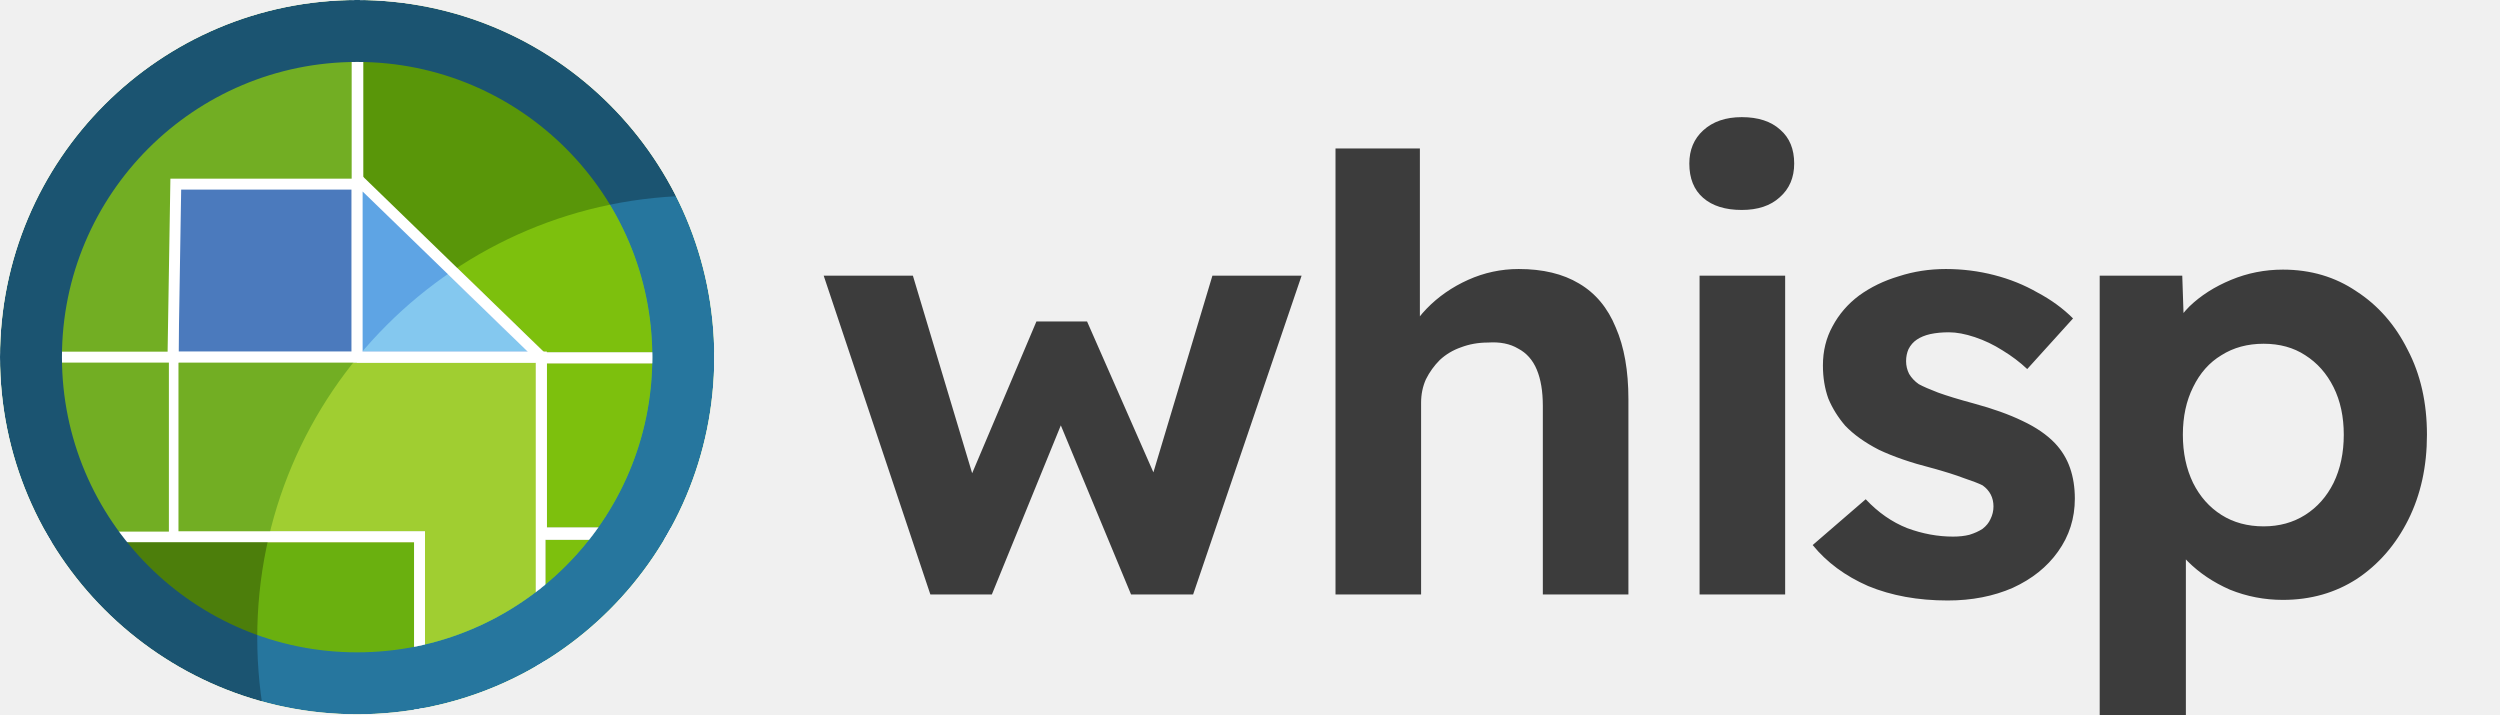
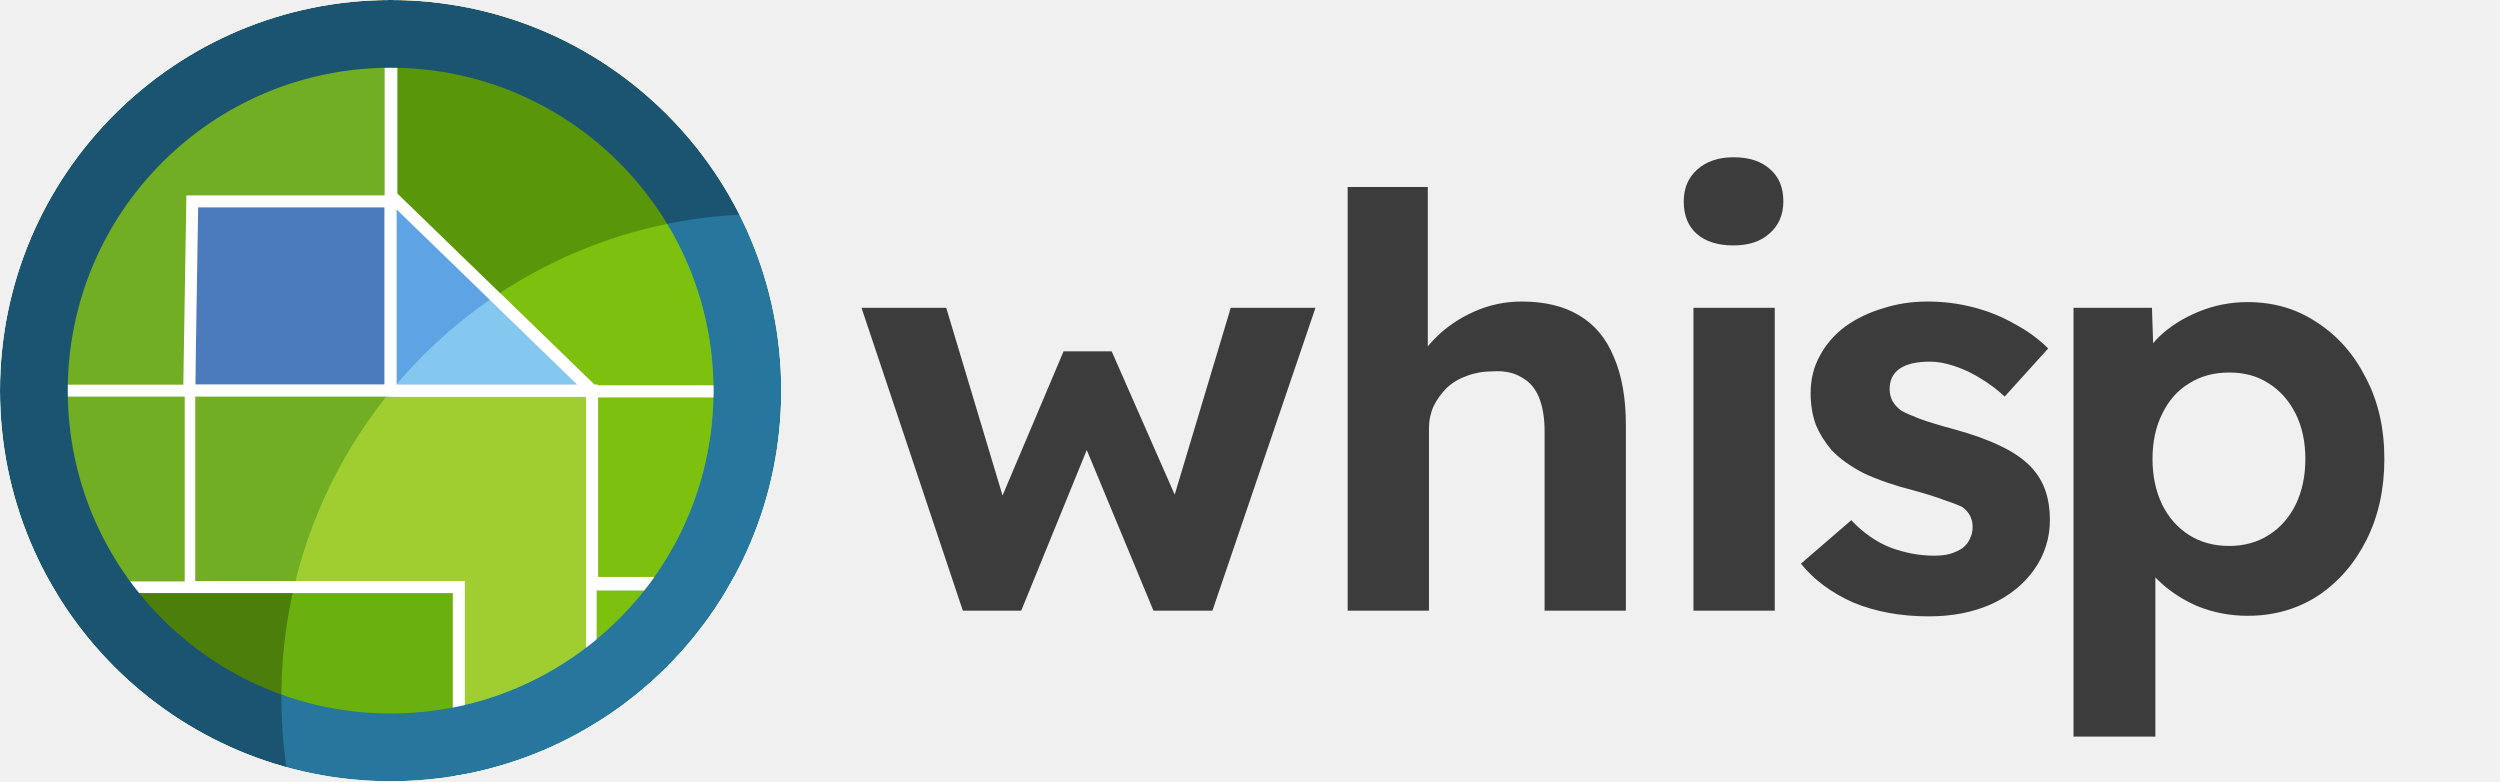
- <svg xmlns="http://www.w3.org/2000/svg" width="140" height="40" viewBox="0 0 140 40" fill="none">
+ <svg xmlns="http://www.w3.org/2000/svg" width="128" height="40" viewBox="0 0 128 40" fill="none">
  <g transform="scale(0.07662835)">
    <mask id="mask_nav_a" style="mask-type:alpha" maskUnits="userSpaceOnUse" x="0" y="0" width="522" height="522">
      <circle cx="261" cy="261" r="261" fill="#D9D9D9" />
    </mask>
    <g mask="url(#mask_nav_a)">
      <mask id="mask_nav_b" style="mask-type:alpha" maskUnits="userSpaceOnUse" x="0" y="0" width="522" height="522">
        <circle cx="261" cy="261" r="261" fill="#D9D9D9" />
      </mask>
      <g mask="url(#mask_nav_b)">
        <path d="M126.426 130.5H261.004V261H126.426V130.5Z" fill="#4B7ABD" stroke="white" stroke-width="8" />
        <rect x="395.58" y="259" width="130.5" height="130.5" fill="#599609" stroke="white" stroke-width="8" />
        <path d="M261.504 -9.018H527.515V261.5H394L261.504 135V-9.018Z" fill="#599609" stroke="white" stroke-width="8" />
        <path d="M126.426 261H395.582V395.578V530.156H261.004V395.578H126.426V261Z" fill="#72AE23" stroke="white" stroke-width="8" />
        <path d="M261.008 130.5L395.586 261H261.008V130.5Z" fill="#5EA4E4" stroke="white" stroke-width="8" stroke-linejoin="bevel" />
        <path d="M306.59 532.023L-4.508 523.288V392.255L306.59 392.255V532.023Z" fill="#4C7E0B" stroke="white" stroke-width="8" />
        <path d="M126.426 391.499L-8.152 391.499V260.999H126.426V391.499Z" fill="#72AE23" stroke="white" stroke-width="6" />
        <path d="M395.58 530.155L526.08 391.499H395.58V530.155Z" fill="#599609" stroke="white" stroke-width="6" />
        <path d="M-6.115 261L-6.115 -8.156L126.424 -8.156L261.002 -8.156L261.002 134.578L128.463 134.578L126.424 261L-6.115 261Z" fill="#72AE23" stroke="white" stroke-width="8" />
        <path d="M261 -1.14087e-05C405.146 -1.77095e-05 522 116.854 522 261C522 405.146 405.146 522 261 522C116.854 522 -5.10784e-06 405.146 -1.14087e-05 261C-1.77095e-05 116.854 116.854 -5.10784e-06 261 -1.14087e-05ZM261 476.73C380.144 476.73 476.73 380.144 476.73 261C476.73 141.855 380.144 45.27 261 45.27C141.855 45.27 45.27 141.856 45.27 261C45.27 380.144 141.856 476.73 261 476.73Z" fill="#1B5471" />
        <g style="mix-blend-mode:overlay">
          <circle cx="511" cy="466" r="323" fill="white" fill-opacity="0.4" />
        </g>
      </g>
    </g>
  </g>
-   <g transform="translate(46, 6.5) scale(0.19) translate(-384, -330)">
+   <g transform="translate(44, 8) scale(0.165) translate(-384, -330)">
    <path d="M416.106 471L384.664 377.032H410.954L430.139 440.98L426.231 440.447L447.369 390.532H462.29L484.317 440.625L480.053 440.98L499.238 377.032H525.527L493.553 471H475.257L453.053 417.532L455.895 417.888L434.224 471H416.106ZM535.518 471V339.552H560.386V396.217L555.413 398.348C556.715 394.085 559.025 390.236 562.34 386.802C565.775 383.249 569.86 380.407 574.597 378.276C579.334 376.144 584.308 375.078 589.518 375.078C596.624 375.078 602.545 376.499 607.282 379.341C612.137 382.184 615.749 386.506 618.117 392.309C620.604 397.993 621.848 405.039 621.848 413.447V471H596.624V415.401C596.624 411.138 596.032 407.585 594.847 404.743C593.663 401.901 591.828 399.828 589.341 398.526C586.972 397.105 584.012 396.513 580.459 396.749C577.617 396.749 574.952 397.223 572.466 398.17C570.097 398.999 568.025 400.243 566.248 401.901C564.59 403.559 563.229 405.453 562.163 407.585C561.215 409.717 560.742 412.026 560.742 414.513V471H548.307C545.584 471 543.156 471 541.025 471C538.893 471 537.057 471 535.518 471ZM642.821 471V377.032H668.045V471H642.821ZM655.255 357.67C650.4 357.67 646.61 356.486 643.886 354.118C641.163 351.749 639.801 348.374 639.801 343.992C639.801 339.966 641.163 336.709 643.886 334.223C646.729 331.617 650.518 330.315 655.255 330.315C660.11 330.315 663.9 331.558 666.623 334.045C669.347 336.413 670.709 339.729 670.709 343.992C670.709 348.137 669.288 351.453 666.446 353.94C663.722 356.427 659.992 357.67 655.255 357.67ZM715.946 472.776C707.183 472.776 699.367 471.355 692.498 468.513C685.748 465.553 680.301 461.526 676.156 456.434L691.788 442.934C695.459 446.842 699.544 449.684 704.044 451.46C708.544 453.118 713.044 453.947 717.544 453.947C719.321 453.947 720.92 453.77 722.341 453.414C723.88 452.941 725.183 452.349 726.248 451.638C727.314 450.809 728.084 449.862 728.558 448.796C729.15 447.612 729.446 446.368 729.446 445.066C729.446 442.46 728.38 440.388 726.248 438.848C725.064 438.256 723.229 437.546 720.742 436.717C718.255 435.769 715.058 434.763 711.15 433.697C705.11 432.158 699.959 430.381 695.696 428.368C691.551 426.236 688.235 423.868 685.748 421.263C683.617 418.776 681.959 416.111 680.774 413.269C679.709 410.309 679.176 407.052 679.176 403.499C679.176 399.236 680.123 395.388 682.018 391.953C683.913 388.401 686.518 385.381 689.834 382.894C693.268 380.407 697.176 378.512 701.558 377.21C705.939 375.789 710.558 375.078 715.413 375.078C720.268 375.078 725.005 375.67 729.624 376.855C734.242 378.039 738.505 379.756 742.413 382.006C746.439 384.137 749.933 386.684 752.893 389.644L739.393 404.565C737.262 402.552 734.834 400.717 732.11 399.059C729.505 397.401 726.781 396.098 723.939 395.151C721.097 394.203 718.551 393.73 716.301 393.73C714.288 393.73 712.452 393.907 710.794 394.263C709.255 394.618 707.952 395.151 706.887 395.861C705.821 396.572 704.992 397.519 704.4 398.703C703.926 399.769 703.689 400.953 703.689 402.256C703.689 403.559 703.985 404.802 704.577 405.986C705.288 407.171 706.235 408.177 707.419 409.006C708.722 409.717 710.617 410.546 713.104 411.493C715.709 412.44 719.202 413.506 723.584 414.69C729.268 416.23 734.064 417.947 737.972 419.842C741.999 421.736 745.196 423.927 747.564 426.414C749.578 428.546 751.058 430.973 752.005 433.697C752.953 436.421 753.426 439.441 753.426 442.756C753.426 448.559 751.768 453.77 748.453 458.388C745.255 462.888 740.814 466.441 735.13 469.046C729.446 471.533 723.051 472.776 715.946 472.776ZM760.751 510.079V377.032H785.087L785.797 398.17L781.179 396.572C782.008 392.782 784.021 389.289 787.218 386.091C790.534 382.894 794.62 380.289 799.475 378.276C804.33 376.262 809.422 375.256 814.751 375.256C822.922 375.256 830.146 377.387 836.423 381.651C842.817 385.795 847.85 391.539 851.521 398.881C855.311 406.105 857.206 414.454 857.206 423.927C857.206 433.283 855.37 441.631 851.699 448.974C848.028 456.316 842.995 462.118 836.6 466.382C830.205 470.526 822.922 472.599 814.751 472.599C809.304 472.599 804.093 471.592 799.12 469.579C794.264 467.447 790.12 464.664 786.685 461.23C783.251 457.796 781.119 454.125 780.291 450.217L786.152 447.73V510.079H760.751ZM809.067 450.927C813.686 450.927 817.771 449.802 821.324 447.552C824.876 445.302 827.659 442.164 829.673 438.138C831.686 433.993 832.692 429.256 832.692 423.927C832.692 418.598 831.686 413.921 829.673 409.894C827.659 405.868 824.876 402.73 821.324 400.48C817.89 398.23 813.804 397.105 809.067 397.105C804.33 397.105 800.185 398.23 796.633 400.48C793.08 402.611 790.297 405.749 788.284 409.894C786.271 413.921 785.264 418.598 785.264 423.927C785.264 429.256 786.271 433.993 788.284 438.138C790.297 442.164 793.08 445.302 796.633 447.552C800.185 449.802 804.33 450.927 809.067 450.927Z" fill="#3C3C3C" />
  </g>
</svg>
